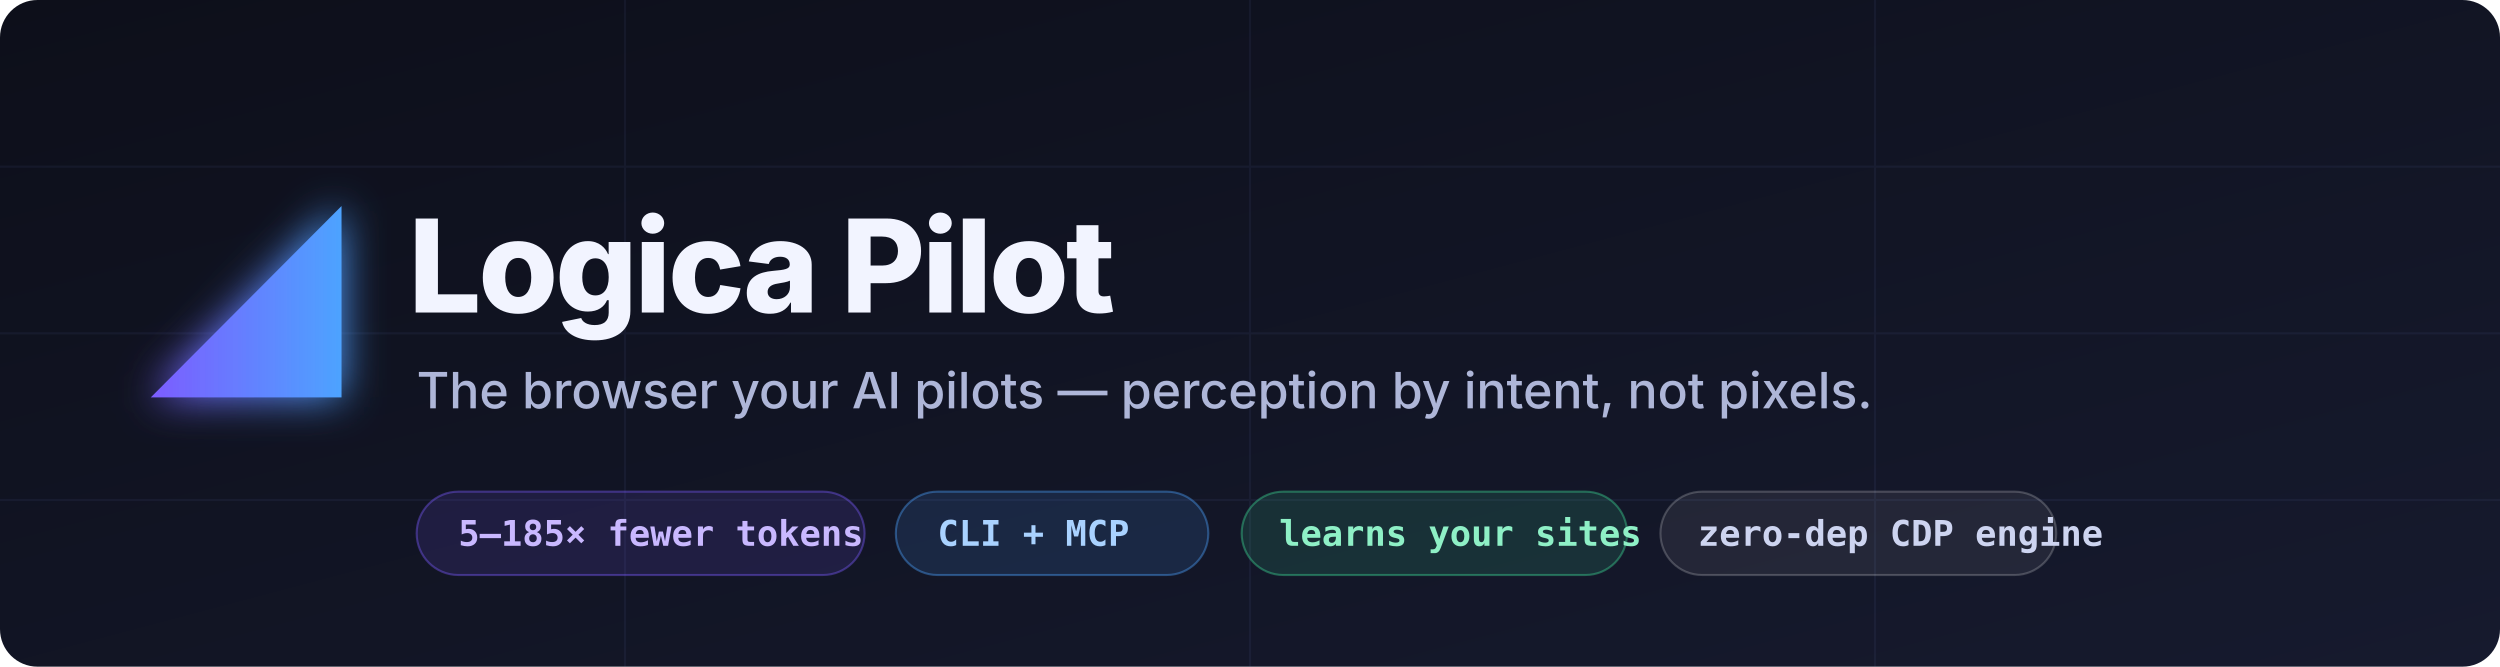
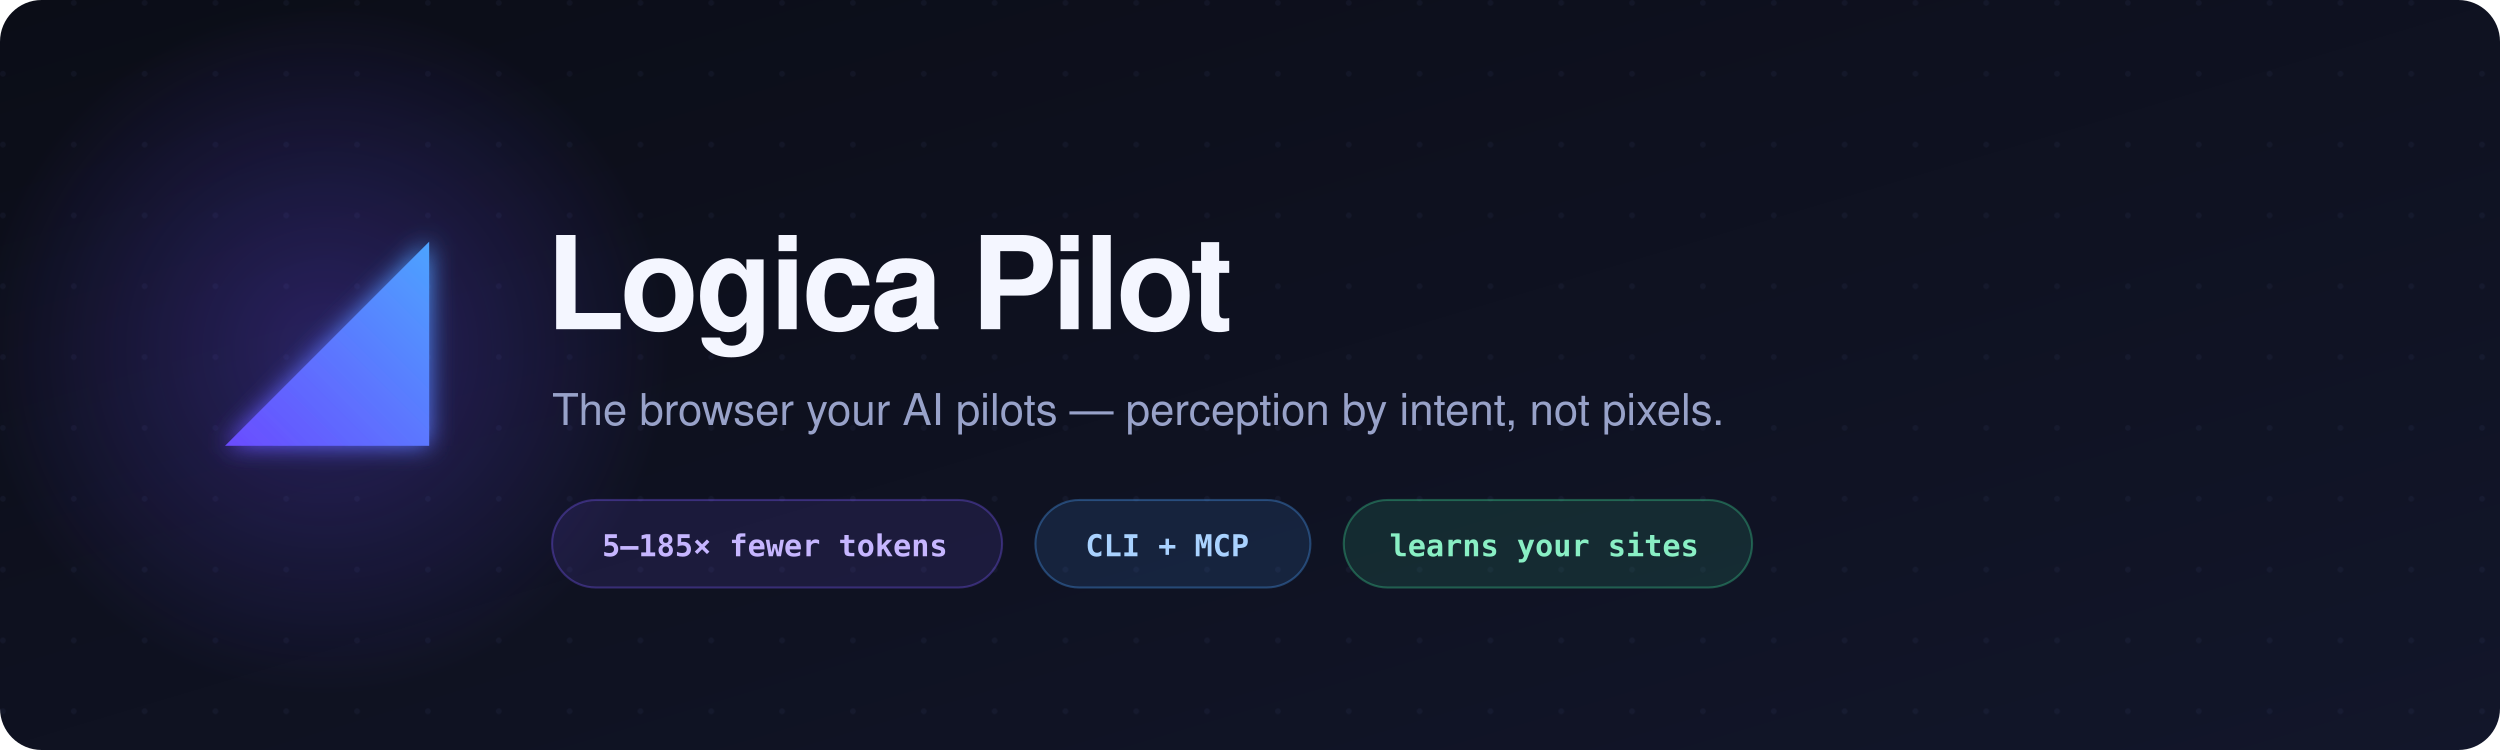
- <svg xmlns="http://www.w3.org/2000/svg" width="1200" height="320" viewBox="0 0 1200 320" role="img" aria-label="Logica Pilot — the AI-native browser">
+ <svg xmlns="http://www.w3.org/2000/svg" width="1200" height="360" viewBox="0 0 1200 360" role="img" aria-label="Logica Pilot — the browser your AI pilots">
  <defs>
    <linearGradient id="bg" x1="0" y1="0" x2="1" y2="1">
-       <stop offset="0" stop-color="#0d0f1a" />
-       <stop offset="1" stop-color="#161a2e" />
+       <stop offset="0" stop-color="#0b0d17" />
+       <stop offset="1" stop-color="#12162a" />
    </linearGradient>
-     <linearGradient id="accent" x1="0" y1="0" x2="1" y2="0">
-       <stop offset="0" stop-color="#7c5cff" />
+     <linearGradient id="mk" x1="0" y1="1" x2="1" y2="0">
+       <stop offset="0" stop-color="#6a4bff" />
      <stop offset="1" stop-color="#4da3ff" />
    </linearGradient>
-     <filter id="glow" x="-40%" y="-40%" width="180%" height="180%">
-       <feGaussianBlur stdDeviation="10" result="b" />
+     <radialGradient id="halo" cx="0.5" cy="0.5" r="0.5">
+       <stop offset="0" stop-color="#6a4bff" stop-opacity="0.30" />
+       <stop offset="1" stop-color="#6a4bff" stop-opacity="0" />
+     </radialGradient>
+     <filter id="soft" x="-40%" y="-40%" width="180%" height="180%">
+       <feGaussianBlur stdDeviation="6" result="b" />
      <feMerge>
        <feMergeNode in="b" />
        <feMergeNode in="SourceGraphic" />
      </feMerge>
    </filter>
+     <pattern id="dots" width="34" height="34" patternUnits="userSpaceOnUse">
+       <circle cx="1.4" cy="1.4" r="1.4" fill="#8ea0ff" opacity="0.05" />
+     </pattern>
  </defs>
-   <rect width="1200" height="320" rx="18" fill="url(#bg)" />
-   <g opacity="0.06" stroke="#8ea0ff" stroke-width="1">
-     <path d="M0 80H1200M0 160H1200M0 240H1200" />
-     <path d="M300 0V320M600 0V320M900 0V320" />
-   </g>
-   <text x="72" y="176" font-family="-apple-system, Segoe UI, sans-serif" font-size="120" font-weight="800" fill="url(#accent)" filter="url(#glow)">◢</text>
-   <text x="196" y="150" font-family="-apple-system, Segoe UI, sans-serif" font-size="62" font-weight="800" fill="#f2f4ff" letter-spacing="-1.5">Logica Pilot</text>
-   <text x="200" y="196" font-family="-apple-system, Segoe UI, sans-serif" font-size="24" font-weight="500" fill="#aeb6d8">The browser your AI pilots — perception by intent, not pixels.</text>
-   <g font-family="ui-monospace, SFMono-Regular, Menlo, monospace" font-size="17" font-weight="600">
-     <g transform="translate(200,236)">
-       <rect width="215" height="40" rx="20" fill="#7c5cff22" stroke="#7c5cff66" />
-       <text x="20" y="26" fill="#c9b8ff">5–185× fewer tokens</text>
+   <rect width="1200" height="360" rx="20" fill="url(#bg)" />
+   <rect width="1200" height="360" rx="20" fill="url(#dots)" />
+   <circle cx="156" cy="168" r="165" fill="url(#halo)" />
+   <path d="M108 214 L206 116 L206 214 Z" fill="url(#mk)" filter="url(#soft)" />
+   <text x="262" y="158" font-family="-apple-system, BlinkMacSystemFont, 'Segoe UI', Helvetica, Arial, sans-serif" font-size="62" font-weight="800" fill="#f4f6ff" letter-spacing="-1.8">Logica Pilot</text>
+   <text x="265" y="204" font-family="-apple-system, BlinkMacSystemFont, 'Segoe UI', Helvetica, Arial, sans-serif" font-size="21" font-weight="400" fill="#98a2c9">The browser your AI pilots — perception by intent, not pixels.</text>
+   <g font-family="ui-monospace, SFMono-Regular, Menlo, monospace" font-size="14.5" font-weight="600">
+     <g transform="translate(265,240)">
+       <rect width="216" height="42" rx="21" fill="#7c5cff1f" stroke="#7c5cff55" />
+       <text x="24" y="27" fill="#c6b6ff">5–185× fewer tokens</text>
    </g>
-     <g transform="translate(430,236)">
-       <rect width="150" height="40" rx="20" fill="#4da3ff22" stroke="#4da3ff66" />
-       <text x="20" y="26" fill="#a9d2ff">CLI + MCP</text>
+     <g transform="translate(497,240)">
+       <rect width="132" height="42" rx="21" fill="#4da3ff1f" stroke="#4da3ff55" />
+       <text x="24" y="27" fill="#a9d2ff">CLI + MCP</text>
    </g>
-     <g transform="translate(596,236)">
-       <rect width="185" height="40" rx="20" fill="#3ddc9722" stroke="#3ddc9766" />
-       <text x="18" y="26" fill="#8ef0c6">learns your sites</text>
-     </g>
-     <g transform="translate(797,236)">
-       <rect width="190" height="40" rx="20" fill="#ffffff11" stroke="#ffffff33" />
-       <text x="18" y="26" fill="#cdd4f0">zero-dep CDP engine</text>
+     <g transform="translate(645,240)">
+       <rect width="196" height="42" rx="21" fill="#3ddc971f" stroke="#3ddc9755" />
+       <text x="22" y="27" fill="#89efc4">learns your sites</text>
    </g>
  </g>
</svg>
